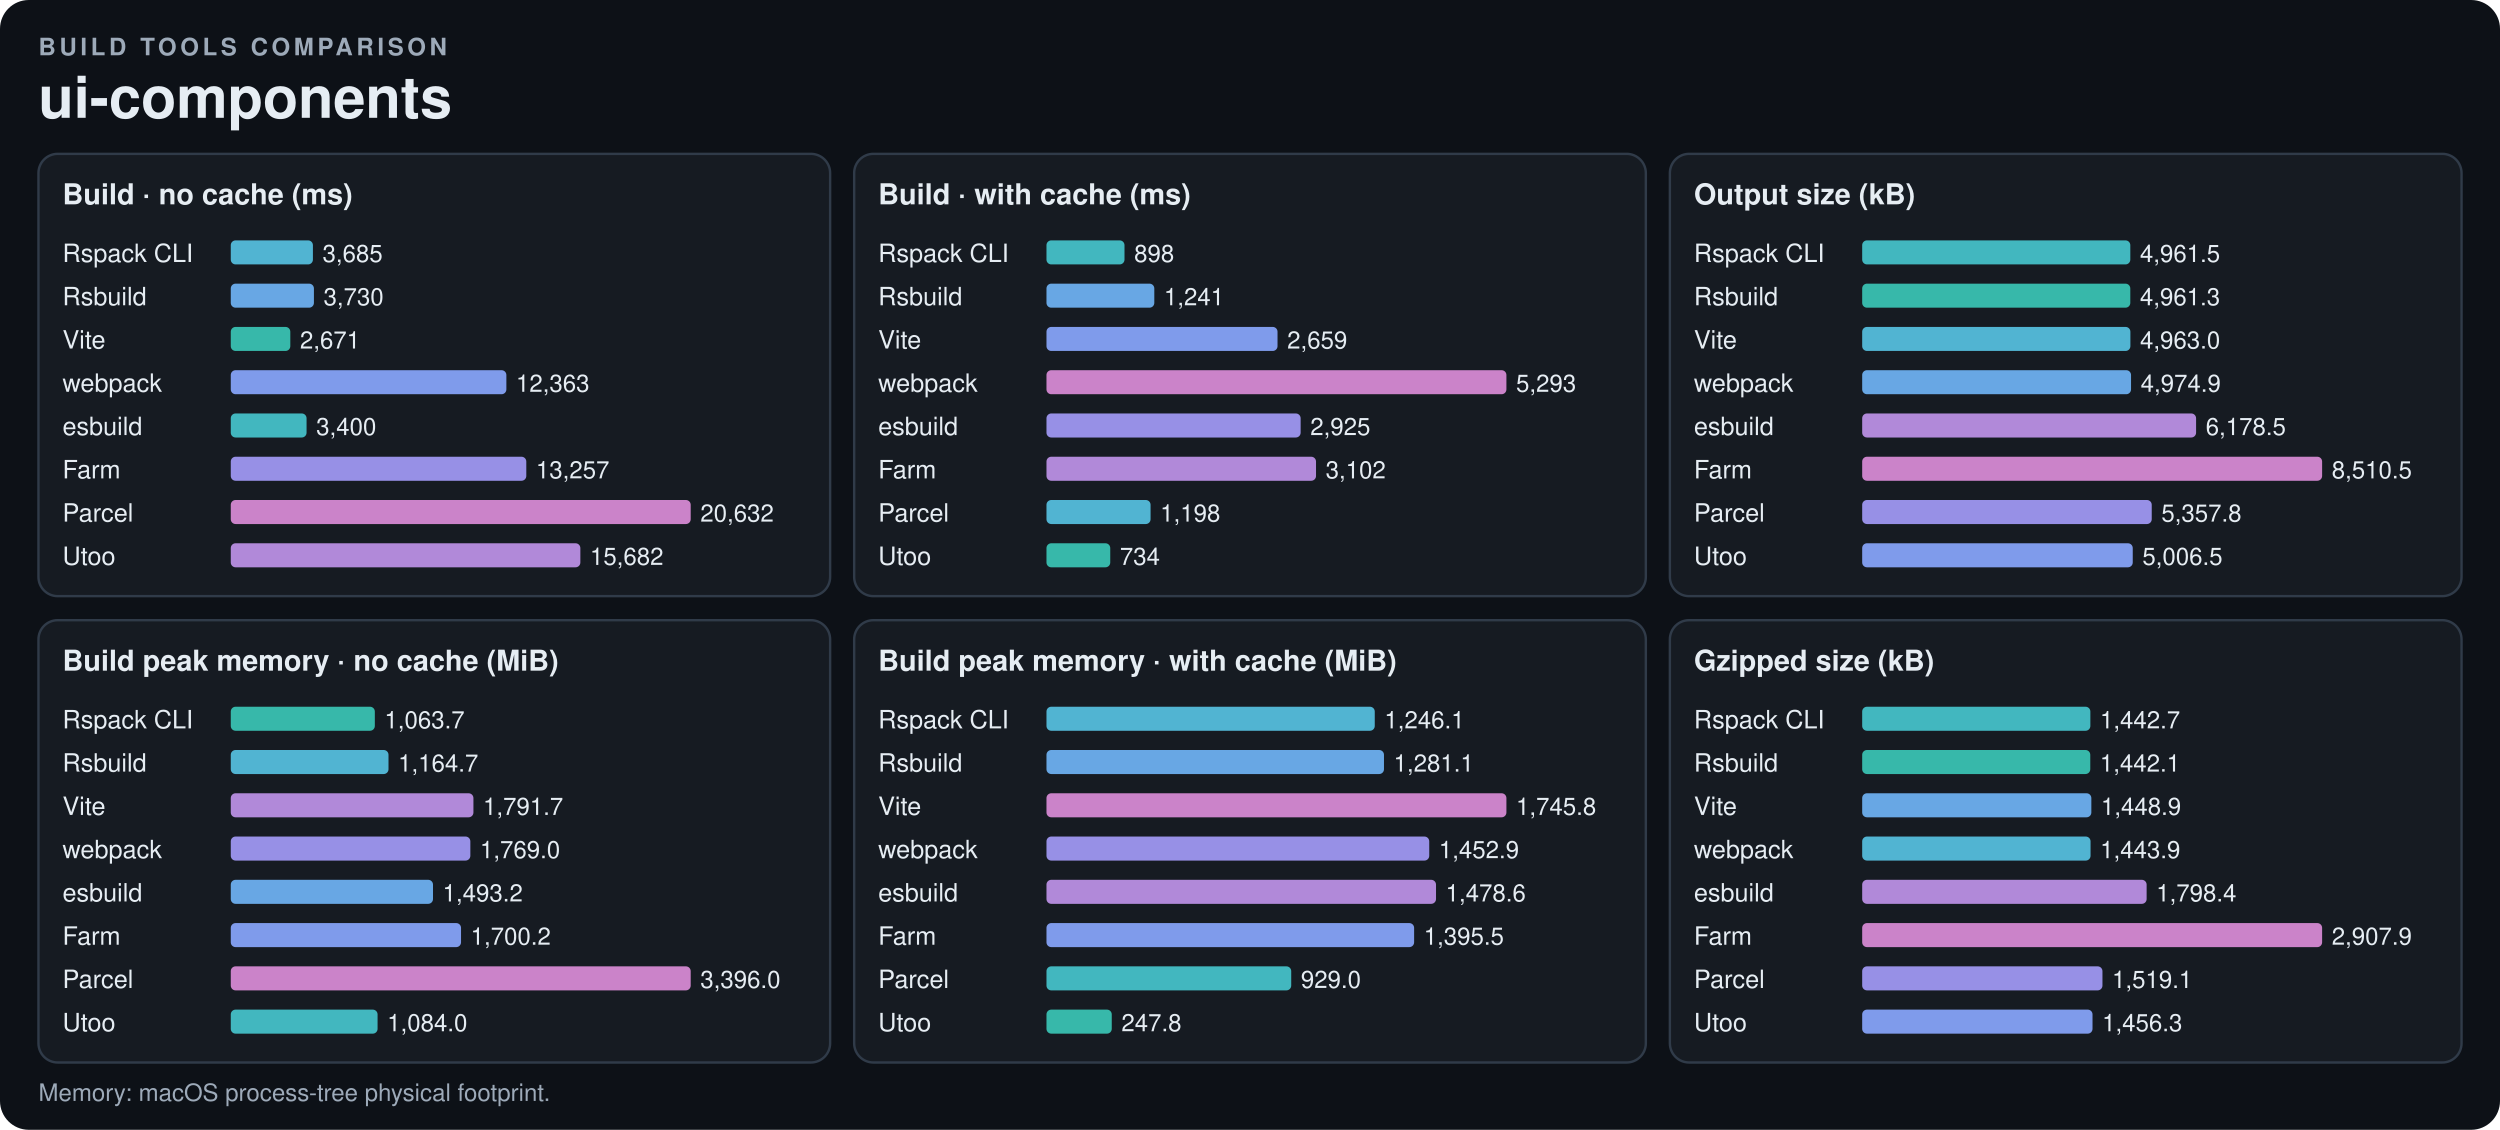
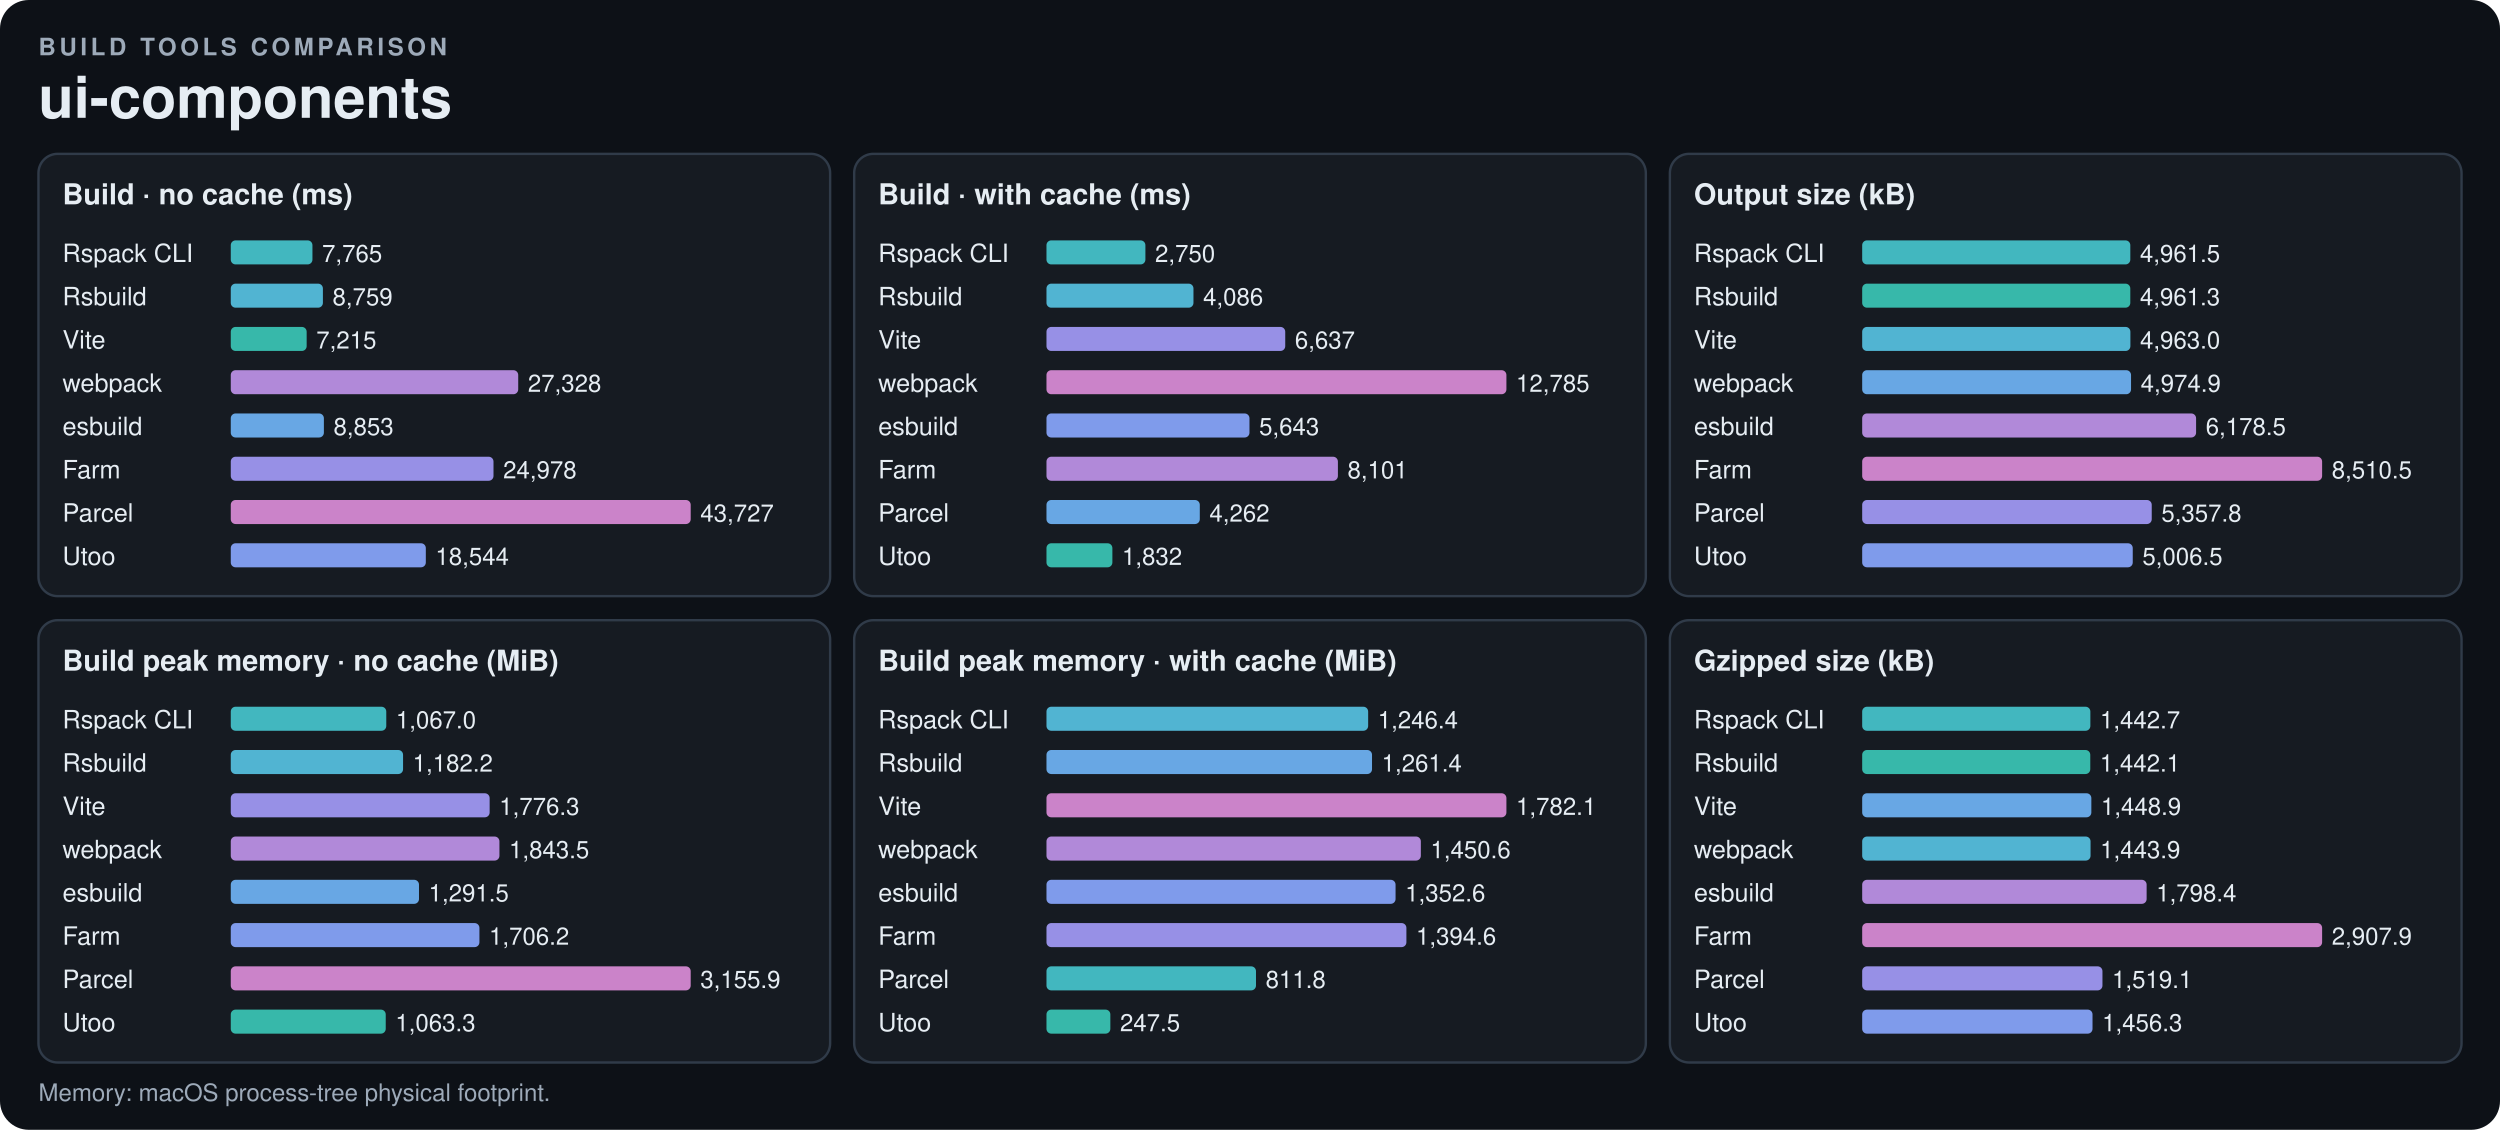
<svg xmlns="http://www.w3.org/2000/svg" width="1040" height="470" viewBox="0 0 1040 470" role="img" aria-labelledby="title description">
  <g font-family="-apple-system, BlinkMacSystemFont, 'Segoe UI', Helvetica, Arial, sans-serif" style="font-variant-numeric:tabular-nums">
    <rect width="1040" height="470" rx="12" fill="#0d1117" />
    <text x="16" y="23" font-size="10" fill="#9daab9" font-weight="700" letter-spacing="1.5">BUILD TOOLS COMPARISON</text>
    <text x="16" y="49" font-size="24" fill="#e6edf3" font-weight="700">ui-components</text>
-     <g class="chart" data-metric="Build (no cache)" data-table="Build metrics" data-scale="20632">
+     <g class="chart" data-metric="Build (no cache)" data-table="Build metrics" data-scale="43727">
      <rect x="16" y="64" width="329.333" height="184" rx="8" fill="#161b22" stroke="#303b49" />
      <text x="26" y="85" font-size="12" fill="#e6edf3" font-weight="650">Build · no cache (ms)</text>
      <text x="26" y="109" font-size="10.5" fill="#e6edf3">Rspack CLI</text>
-       <rect class="bar" data-rank="3" x="96" y="100" width="34.173" height="10" rx="2" fill="#51b4d2" />
-       <text x="134.173" y="109" font-size="10" fill="#e6edf3">3,685</text>
+       <rect class="bar" data-rank="2" x="96" y="100" width="33.977" height="10" rx="2" fill="#42b7bf" />
+       <text x="133.977" y="109" font-size="10" fill="#e6edf3">7,765</text>
      <text x="26" y="127" font-size="10.5" fill="#e6edf3">Rsbuild</text>
-       <rect class="bar" data-rank="4" x="96" y="118" width="34.591" height="10" rx="2" fill="#68a7e4" />
-       <text x="134.591" y="127" font-size="10" fill="#e6edf3">3,730</text>
+       <rect class="bar" data-rank="3" x="96" y="118" width="38.326" height="10" rx="2" fill="#51b4d2" />
+       <text x="138.326" y="127" font-size="10" fill="#e6edf3">8,759</text>
      <text x="26" y="145" font-size="10.5" fill="#e6edf3">Vite</text>
-       <rect class="bar" data-rank="1" x="96" y="136" width="24.770" height="10" rx="2" fill="#37b8aa" />
-       <text x="124.77" y="145" font-size="10" fill="#e6edf3">2,671</text>
+       <rect class="bar" data-rank="1" x="96" y="136" width="31.570" height="10" rx="2" fill="#37b8aa" />
+       <text x="131.57" y="145" font-size="10" fill="#e6edf3">7,215</text>
      <text x="26" y="163" font-size="10.5" fill="#e6edf3">webpack</text>
-       <rect class="bar" data-rank="5" x="96" y="154" width="114.650" height="10" rx="2" fill="#7f9beb" />
-       <text x="214.65" y="163" font-size="10" fill="#e6edf3">12,363</text>
+       <rect class="bar" data-rank="7" x="96" y="154" width="119.577" height="10" rx="2" fill="#b189d9" />
+       <text x="219.577" y="163" font-size="10" fill="#e6edf3">27,328</text>
      <text x="26" y="181" font-size="10.5" fill="#e6edf3">esbuild</text>
-       <rect class="bar" data-rank="2" x="96" y="172" width="31.530" height="10" rx="2" fill="#42b7bf" />
-       <text x="131.53" y="181" font-size="10" fill="#e6edf3">3,400</text>
+       <rect class="bar" data-rank="4" x="96" y="172" width="38.737" height="10" rx="2" fill="#68a7e4" />
+       <text x="138.737" y="181" font-size="10" fill="#e6edf3">8,853</text>
      <text x="26" y="199" font-size="10.5" fill="#e6edf3">Farm</text>
-       <rect class="bar" data-rank="6" x="96" y="190" width="122.940" height="10" rx="2" fill="#9790e6" />
-       <text x="222.94" y="199" font-size="10" fill="#e6edf3">13,257</text>
+       <rect class="bar" data-rank="6" x="96" y="190" width="109.295" height="10" rx="2" fill="#9790e6" />
+       <text x="209.295" y="199" font-size="10" fill="#e6edf3">24,978</text>
      <text x="26" y="217" font-size="10.5" fill="#e6edf3">Parcel</text>
      <rect class="bar" data-rank="8" x="96" y="208" width="191.333" height="10" rx="2" fill="#cb83c9" />
-       <text x="291.333" y="217" font-size="10" fill="#e6edf3">20,632</text>
+       <text x="291.333" y="217" font-size="10" fill="#e6edf3">43,727</text>
      <text x="26" y="235" font-size="10.5" fill="#e6edf3">Utoo</text>
-       <rect class="bar" data-rank="7" x="96" y="226" width="145.429" height="10" rx="2" fill="#b189d9" />
-       <text x="245.429" y="235" font-size="10" fill="#e6edf3">15,682</text>
+       <rect class="bar" data-rank="5" x="96" y="226" width="81.142" height="10" rx="2" fill="#7f9beb" />
+       <text x="181.142" y="235" font-size="10" fill="#e6edf3">18,544</text>
    </g>
-     <g class="chart" data-metric="Build (with cache)" data-table="Build metrics" data-scale="5293">
+     <g class="chart" data-metric="Build (with cache)" data-table="Build metrics" data-scale="12785">
      <rect x="355.333" y="64" width="329.333" height="184" rx="8" fill="#161b22" stroke="#303b49" />
      <text x="365.333" y="85" font-size="12" fill="#e6edf3" font-weight="650">Build · with cache (ms)</text>
      <text x="365.333" y="109" font-size="10.5" fill="#e6edf3">Rspack CLI</text>
-       <rect class="bar" data-rank="2" x="435.333" y="100" width="32.461" height="10" rx="2" fill="#42b7bf" />
-       <text x="471.795" y="109" font-size="10" fill="#e6edf3">898</text>
+       <rect class="bar" data-rank="2" x="435.333" y="100" width="41.155" height="10" rx="2" fill="#42b7bf" />
+       <text x="480.488" y="109" font-size="10" fill="#e6edf3">2,750</text>
      <text x="365.333" y="127" font-size="10.5" fill="#e6edf3">Rsbuild</text>
-       <rect class="bar" data-rank="4" x="435.333" y="118" width="44.860" height="10" rx="2" fill="#68a7e4" />
-       <text x="484.193" y="127" font-size="10" fill="#e6edf3">1,241</text>
+       <rect class="bar" data-rank="3" x="435.333" y="118" width="61.149" height="10" rx="2" fill="#51b4d2" />
+       <text x="500.482" y="127" font-size="10" fill="#e6edf3">4,086</text>
      <text x="365.333" y="145" font-size="10.5" fill="#e6edf3">Vite</text>
-       <rect class="bar" data-rank="5" x="435.333" y="136" width="96.119" height="10" rx="2" fill="#7f9beb" />
-       <text x="535.452" y="145" font-size="10" fill="#e6edf3">2,659</text>
+       <rect class="bar" data-rank="6" x="435.333" y="136" width="99.326" height="10" rx="2" fill="#9790e6" />
+       <text x="538.659" y="145" font-size="10" fill="#e6edf3">6,637</text>
      <text x="365.333" y="163" font-size="10.5" fill="#e6edf3">webpack</text>
      <rect class="bar" data-rank="8" x="435.333" y="154" width="191.333" height="10" rx="2" fill="#cb83c9" />
-       <text x="630.667" y="163" font-size="10" fill="#e6edf3">5,293</text>
+       <text x="630.667" y="163" font-size="10" fill="#e6edf3">12,785</text>
      <text x="365.333" y="181" font-size="10.5" fill="#e6edf3">esbuild</text>
-       <rect class="bar" data-rank="6" x="435.333" y="172" width="105.734" height="10" rx="2" fill="#9790e6" />
-       <text x="545.067" y="181" font-size="10" fill="#e6edf3">2,925</text>
+       <rect class="bar" data-rank="5" x="435.333" y="172" width="84.450" height="10" rx="2" fill="#7f9beb" />
+       <text x="523.783" y="181" font-size="10" fill="#e6edf3">5,643</text>
      <text x="365.333" y="199" font-size="10.5" fill="#e6edf3">Farm</text>
-       <rect class="bar" data-rank="7" x="435.333" y="190" width="112.132" height="10" rx="2" fill="#b189d9" />
-       <text x="551.466" y="199" font-size="10" fill="#e6edf3">3,102</text>
+       <rect class="bar" data-rank="7" x="435.333" y="190" width="121.235" height="10" rx="2" fill="#b189d9" />
+       <text x="560.568" y="199" font-size="10" fill="#e6edf3">8,101</text>
      <text x="365.333" y="217" font-size="10.5" fill="#e6edf3">Parcel</text>
-       <rect class="bar" data-rank="3" x="435.333" y="208" width="43.306" height="10" rx="2" fill="#51b4d2" />
-       <text x="482.639" y="217" font-size="10" fill="#e6edf3">1,198</text>
+       <rect class="bar" data-rank="4" x="435.333" y="208" width="63.783" height="10" rx="2" fill="#68a7e4" />
+       <text x="503.116" y="217" font-size="10" fill="#e6edf3">4,262</text>
      <text x="365.333" y="235" font-size="10.5" fill="#e6edf3">Utoo</text>
-       <rect class="bar" data-rank="1" x="435.333" y="226" width="26.533" height="10" rx="2" fill="#37b8aa" />
-       <text x="465.866" y="235" font-size="10" fill="#e6edf3">734</text>
+       <rect class="bar" data-rank="1" x="435.333" y="226" width="27.417" height="10" rx="2" fill="#37b8aa" />
+       <text x="466.75" y="235" font-size="10" fill="#e6edf3">1,832</text>
    </g>
    <g class="chart" data-metric="Output size" data-table="Build metrics" data-scale="8510.5">
      <rect x="694.667" y="64" width="329.333" height="184" rx="8" fill="#161b22" stroke="#303b49" />
      <text x="704.667" y="85" font-size="12" fill="#e6edf3" font-weight="650">Output size (kB)</text>
      <text x="704.667" y="109" font-size="10.5" fill="#e6edf3">Rspack CLI</text>
      <rect class="bar" data-rank="2" x="774.667" y="100" width="111.545" height="10" rx="2" fill="#42b7bf" />
      <text x="890.211" y="109" font-size="10" fill="#e6edf3">4,961.5</text>
      <text x="704.667" y="127" font-size="10.5" fill="#e6edf3">Rsbuild</text>
      <rect class="bar" data-rank="1" x="774.667" y="118" width="111.540" height="10" rx="2" fill="#37b8aa" />
      <text x="890.207" y="127" font-size="10" fill="#e6edf3">4,961.3</text>
      <text x="704.667" y="145" font-size="10.5" fill="#e6edf3">Vite</text>
      <rect class="bar" data-rank="3" x="774.667" y="136" width="111.578" height="10" rx="2" fill="#51b4d2" />
      <text x="890.245" y="145" font-size="10" fill="#e6edf3">4,963.0</text>
      <text x="704.667" y="163" font-size="10.5" fill="#e6edf3">webpack</text>
      <rect class="bar" data-rank="4" x="774.667" y="154" width="111.846" height="10" rx="2" fill="#68a7e4" />
      <text x="890.513" y="163" font-size="10" fill="#e6edf3">4,974.9</text>
      <text x="704.667" y="181" font-size="10.5" fill="#e6edf3">esbuild</text>
      <rect class="bar" data-rank="7" x="774.667" y="172" width="138.905" height="10" rx="2" fill="#b189d9" />
      <text x="917.572" y="181" font-size="10" fill="#e6edf3">6,178.5</text>
      <text x="704.667" y="199" font-size="10.5" fill="#e6edf3">Farm</text>
      <rect class="bar" data-rank="8" x="774.667" y="190" width="191.333" height="10" rx="2" fill="#cb83c9" />
      <text x="970" y="199" font-size="10" fill="#e6edf3">8,510.5</text>
      <text x="704.667" y="217" font-size="10.5" fill="#e6edf3">Parcel</text>
      <rect class="bar" data-rank="6" x="774.667" y="208" width="120.454" height="10" rx="2" fill="#9790e6" />
      <text x="899.121" y="217" font-size="10" fill="#e6edf3">5,357.8</text>
      <text x="704.667" y="235" font-size="10.5" fill="#e6edf3">Utoo</text>
      <rect class="bar" data-rank="5" x="774.667" y="226" width="112.556" height="10" rx="2" fill="#7f9beb" />
      <text x="891.223" y="235" font-size="10" fill="#e6edf3">5,006.5</text>
    </g>
-     <g class="chart" data-metric="Peak (no cache)" data-table="Build memory (MiB)" data-scale="3396">
+     <g class="chart" data-metric="Peak (no cache)" data-table="Build memory (MiB)" data-scale="3155.9">
      <rect x="16" y="258" width="329.333" height="184" rx="8" fill="#161b22" stroke="#303b49" />
      <text x="26" y="279" font-size="12" fill="#e6edf3" font-weight="650">Build peak memory · no cache (MiB)</text>
      <text x="26" y="303" font-size="10.5" fill="#e6edf3">Rspack CLI</text>
-       <rect class="bar" data-rank="1" x="96" y="294" width="59.930" height="10" rx="2" fill="#37b8aa" />
-       <text x="159.93" y="303" font-size="10" fill="#e6edf3">1,063.7</text>
+       <rect class="bar" data-rank="2" x="96" y="294" width="64.689" height="10" rx="2" fill="#42b7bf" />
+       <text x="164.689" y="303" font-size="10" fill="#e6edf3">1,067.0</text>
      <text x="26" y="321" font-size="10.5" fill="#e6edf3">Rsbuild</text>
-       <rect class="bar" data-rank="3" x="96" y="312" width="65.620" height="10" rx="2" fill="#51b4d2" />
-       <text x="165.62" y="321" font-size="10" fill="#e6edf3">1,164.7</text>
+       <rect class="bar" data-rank="3" x="96" y="312" width="71.673" height="10" rx="2" fill="#51b4d2" />
+       <text x="171.673" y="321" font-size="10" fill="#e6edf3">1,182.2</text>
      <text x="26" y="339" font-size="10.5" fill="#e6edf3">Vite</text>
-       <rect class="bar" data-rank="7" x="96" y="330" width="100.946" height="10" rx="2" fill="#b189d9" />
-       <text x="200.946" y="339" font-size="10" fill="#e6edf3">1,791.7</text>
+       <rect class="bar" data-rank="6" x="96" y="330" width="107.692" height="10" rx="2" fill="#9790e6" />
+       <text x="207.692" y="339" font-size="10" fill="#e6edf3">1,776.3</text>
      <text x="26" y="357" font-size="10.5" fill="#e6edf3">webpack</text>
-       <rect class="bar" data-rank="6" x="96" y="348" width="99.667" height="10" rx="2" fill="#9790e6" />
-       <text x="199.667" y="357" font-size="10" fill="#e6edf3">1,769.0</text>
+       <rect class="bar" data-rank="7" x="96" y="348" width="111.766" height="10" rx="2" fill="#b189d9" />
+       <text x="211.766" y="357" font-size="10" fill="#e6edf3">1,843.5</text>
      <text x="26" y="375" font-size="10.5" fill="#e6edf3">esbuild</text>
-       <rect class="bar" data-rank="4" x="96" y="366" width="84.128" height="10" rx="2" fill="#68a7e4" />
-       <text x="184.128" y="375" font-size="10" fill="#e6edf3">1,493.2</text>
+       <rect class="bar" data-rank="4" x="96" y="366" width="78.300" height="10" rx="2" fill="#68a7e4" />
+       <text x="178.3" y="375" font-size="10" fill="#e6edf3">1,291.5</text>
      <text x="26" y="393" font-size="10.5" fill="#e6edf3">Farm</text>
-       <rect class="bar" data-rank="5" x="96" y="384" width="95.791" height="10" rx="2" fill="#7f9beb" />
-       <text x="195.791" y="393" font-size="10" fill="#e6edf3">1,700.2</text>
+       <rect class="bar" data-rank="5" x="96" y="384" width="103.442" height="10" rx="2" fill="#7f9beb" />
+       <text x="203.442" y="393" font-size="10" fill="#e6edf3">1,706.2</text>
      <text x="26" y="411" font-size="10.5" fill="#e6edf3">Parcel</text>
      <rect class="bar" data-rank="8" x="96" y="402" width="191.333" height="10" rx="2" fill="#cb83c9" />
-       <text x="291.333" y="411" font-size="10" fill="#e6edf3">3,396.0</text>
+       <text x="291.333" y="411" font-size="10" fill="#e6edf3">3,155.9</text>
      <text x="26" y="429" font-size="10.5" fill="#e6edf3">Utoo</text>
-       <rect class="bar" data-rank="2" x="96" y="420" width="61.073" height="10" rx="2" fill="#42b7bf" />
-       <text x="161.073" y="429" font-size="10" fill="#e6edf3">1,084.0</text>
+       <rect class="bar" data-rank="1" x="96" y="420" width="64.465" height="10" rx="2" fill="#37b8aa" />
+       <text x="164.465" y="429" font-size="10" fill="#e6edf3">1,063.3</text>
    </g>
-     <g class="chart" data-metric="Peak (with cache)" data-table="Build memory (MiB)" data-scale="1745.8">
+     <g class="chart" data-metric="Peak (with cache)" data-table="Build memory (MiB)" data-scale="1782.1">
      <rect x="355.333" y="258" width="329.333" height="184" rx="8" fill="#161b22" stroke="#303b49" />
      <text x="365.333" y="279" font-size="12" fill="#e6edf3" font-weight="650">Build peak memory · with cache (MiB)</text>
      <text x="365.333" y="303" font-size="10.5" fill="#e6edf3">Rspack CLI</text>
-       <rect class="bar" data-rank="3" x="435.333" y="294" width="136.568" height="10" rx="2" fill="#51b4d2" />
-       <text x="575.901" y="303" font-size="10" fill="#e6edf3">1,246.1</text>
+       <rect class="bar" data-rank="3" x="435.333" y="294" width="133.818" height="10" rx="2" fill="#51b4d2" />
+       <text x="573.152" y="303" font-size="10" fill="#e6edf3">1,246.4</text>
      <text x="365.333" y="321" font-size="10.5" fill="#e6edf3">Rsbuild</text>
-       <rect class="bar" data-rank="4" x="435.333" y="312" width="140.404" height="10" rx="2" fill="#68a7e4" />
-       <text x="579.737" y="321" font-size="10" fill="#e6edf3">1,281.1</text>
+       <rect class="bar" data-rank="4" x="435.333" y="312" width="135.429" height="10" rx="2" fill="#68a7e4" />
+       <text x="574.762" y="321" font-size="10" fill="#e6edf3">1,261.4</text>
      <text x="365.333" y="339" font-size="10.5" fill="#e6edf3">Vite</text>
      <rect class="bar" data-rank="8" x="435.333" y="330" width="191.333" height="10" rx="2" fill="#cb83c9" />
-       <text x="630.667" y="339" font-size="10" fill="#e6edf3">1,745.8</text>
+       <text x="630.667" y="339" font-size="10" fill="#e6edf3">1,782.1</text>
      <text x="365.333" y="357" font-size="10.5" fill="#e6edf3">webpack</text>
-       <rect class="bar" data-rank="6" x="435.333" y="348" width="159.233" height="10" rx="2" fill="#9790e6" />
-       <text x="598.566" y="357" font-size="10" fill="#e6edf3">1,452.9</text>
+       <rect class="bar" data-rank="7" x="435.333" y="348" width="155.742" height="10" rx="2" fill="#b189d9" />
+       <text x="595.076" y="357" font-size="10" fill="#e6edf3">1,450.6</text>
      <text x="365.333" y="375" font-size="10.5" fill="#e6edf3">esbuild</text>
-       <rect class="bar" data-rank="7" x="435.333" y="366" width="162.049" height="10" rx="2" fill="#b189d9" />
-       <text x="601.383" y="375" font-size="10" fill="#e6edf3">1,478.6</text>
+       <rect class="bar" data-rank="5" x="435.333" y="366" width="145.221" height="10" rx="2" fill="#7f9beb" />
+       <text x="584.554" y="375" font-size="10" fill="#e6edf3">1,352.6</text>
      <text x="365.333" y="393" font-size="10.5" fill="#e6edf3">Farm</text>
-       <rect class="bar" data-rank="5" x="435.333" y="384" width="152.942" height="10" rx="2" fill="#7f9beb" />
-       <text x="592.275" y="393" font-size="10" fill="#e6edf3">1,395.5</text>
+       <rect class="bar" data-rank="6" x="435.333" y="384" width="149.730" height="10" rx="2" fill="#9790e6" />
+       <text x="589.063" y="393" font-size="10" fill="#e6edf3">1,394.6</text>
      <text x="365.333" y="411" font-size="10.5" fill="#e6edf3">Parcel</text>
-       <rect class="bar" data-rank="2" x="435.333" y="402" width="101.815" height="10" rx="2" fill="#42b7bf" />
-       <text x="541.148" y="411" font-size="10" fill="#e6edf3">929.0</text>
+       <rect class="bar" data-rank="2" x="435.333" y="402" width="87.158" height="10" rx="2" fill="#42b7bf" />
+       <text x="526.491" y="411" font-size="10" fill="#e6edf3">811.8</text>
      <text x="365.333" y="429" font-size="10.5" fill="#e6edf3">Utoo</text>
-       <rect class="bar" data-rank="1" x="435.333" y="420" width="27.158" height="10" rx="2" fill="#37b8aa" />
-       <text x="466.491" y="429" font-size="10" fill="#e6edf3">247.8</text>
+       <rect class="bar" data-rank="1" x="435.333" y="420" width="26.573" height="10" rx="2" fill="#37b8aa" />
+       <text x="465.906" y="429" font-size="10" fill="#e6edf3">247.5</text>
    </g>
    <g class="chart" data-metric="Gzipped size" data-table="Build metrics" data-scale="2907.9">
      <rect x="694.667" y="258" width="329.333" height="184" rx="8" fill="#161b22" stroke="#303b49" />
      <text x="704.667" y="279" font-size="12" fill="#e6edf3" font-weight="650">Gzipped size (kB)</text>
      <text x="704.667" y="303" font-size="10.5" fill="#e6edf3">Rspack CLI</text>
      <rect class="bar" data-rank="2" x="774.667" y="294" width="94.926" height="10" rx="2" fill="#42b7bf" />
      <text x="873.593" y="303" font-size="10" fill="#e6edf3">1,442.7</text>
      <text x="704.667" y="321" font-size="10.5" fill="#e6edf3">Rsbuild</text>
      <rect class="bar" data-rank="1" x="774.667" y="312" width="94.887" height="10" rx="2" fill="#37b8aa" />
      <text x="873.554" y="321" font-size="10" fill="#e6edf3">1,442.1</text>
      <text x="704.667" y="339" font-size="10.5" fill="#e6edf3">Vite</text>
      <rect class="bar" data-rank="4" x="774.667" y="330" width="95.334" height="10" rx="2" fill="#68a7e4" />
      <text x="874.001" y="339" font-size="10" fill="#e6edf3">1,448.9</text>
      <text x="704.667" y="357" font-size="10.5" fill="#e6edf3">webpack</text>
      <rect class="bar" data-rank="3" x="774.667" y="348" width="95.005" height="10" rx="2" fill="#51b4d2" />
      <text x="873.672" y="357" font-size="10" fill="#e6edf3">1,443.9</text>
      <text x="704.667" y="375" font-size="10.5" fill="#e6edf3">esbuild</text>
      <rect class="bar" data-rank="7" x="774.667" y="366" width="118.331" height="10" rx="2" fill="#b189d9" />
      <text x="896.997" y="375" font-size="10" fill="#e6edf3">1,798.4</text>
      <text x="704.667" y="393" font-size="10.5" fill="#e6edf3">Farm</text>
      <rect class="bar" data-rank="8" x="774.667" y="384" width="191.333" height="10" rx="2" fill="#cb83c9" />
      <text x="970" y="393" font-size="10" fill="#e6edf3">2,907.9</text>
      <text x="704.667" y="411" font-size="10.5" fill="#e6edf3">Parcel</text>
      <rect class="bar" data-rank="6" x="774.667" y="402" width="99.953" height="10" rx="2" fill="#9790e6" />
      <text x="878.62" y="411" font-size="10" fill="#e6edf3">1,519.1</text>
      <text x="704.667" y="429" font-size="10.5" fill="#e6edf3">Utoo</text>
      <rect class="bar" data-rank="5" x="774.667" y="420" width="95.821" height="10" rx="2" fill="#7f9beb" />
      <text x="874.488" y="429" font-size="10" fill="#e6edf3">1,456.3</text>
    </g>
    <text x="16" y="458" font-size="10" fill="#9daab9">Memory: macOS process-tree physical footprint.</text>
  </g>
</svg>
